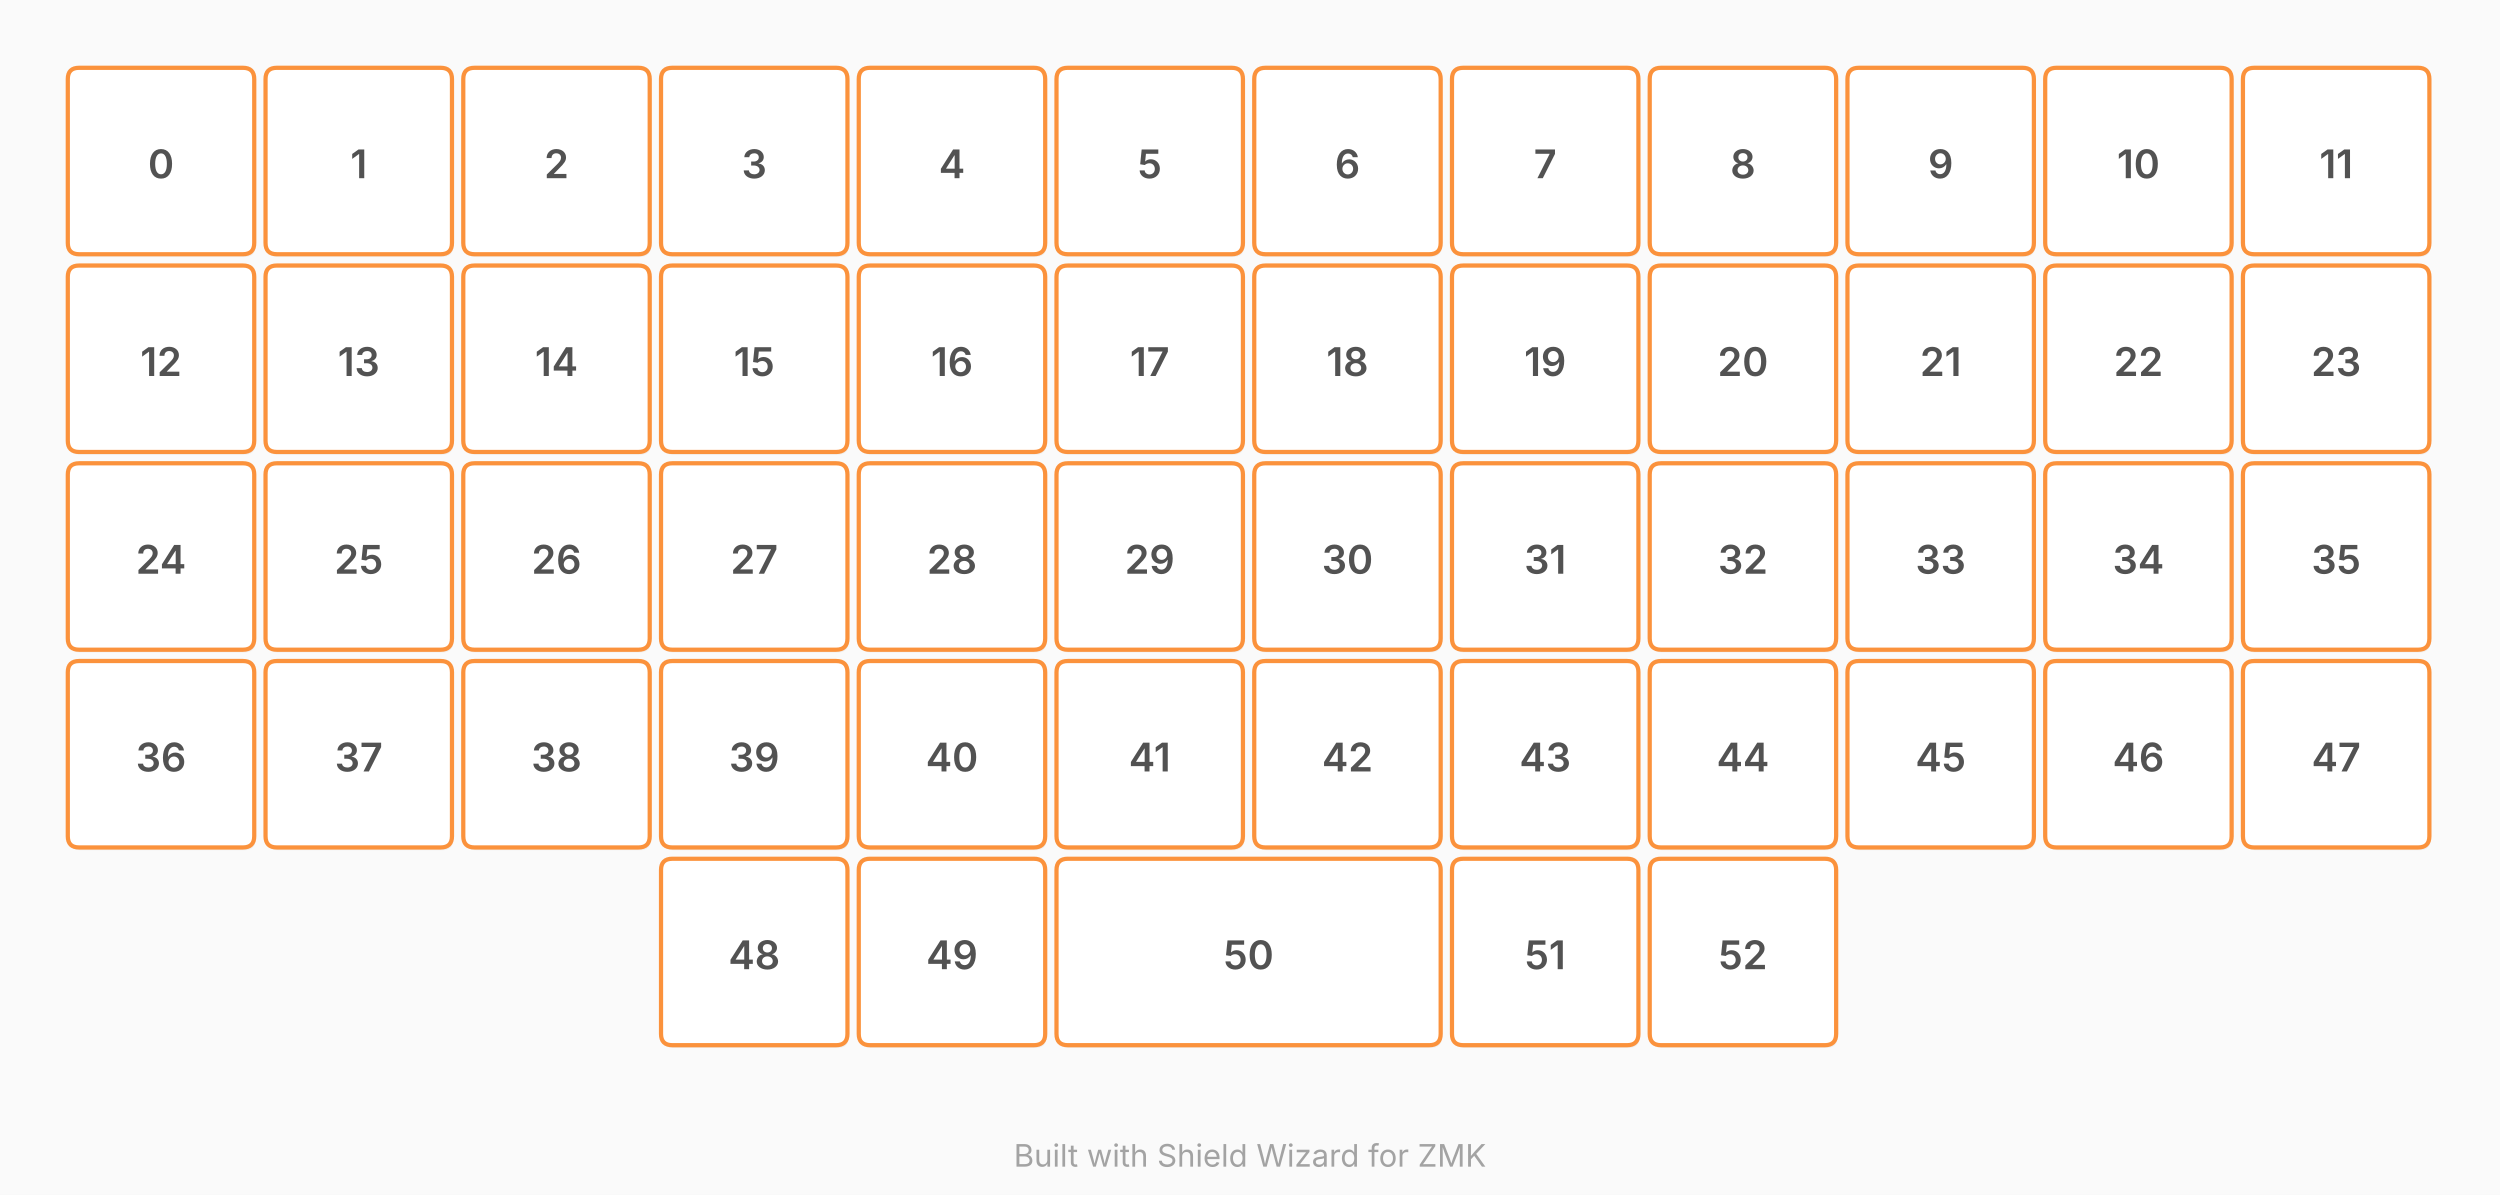
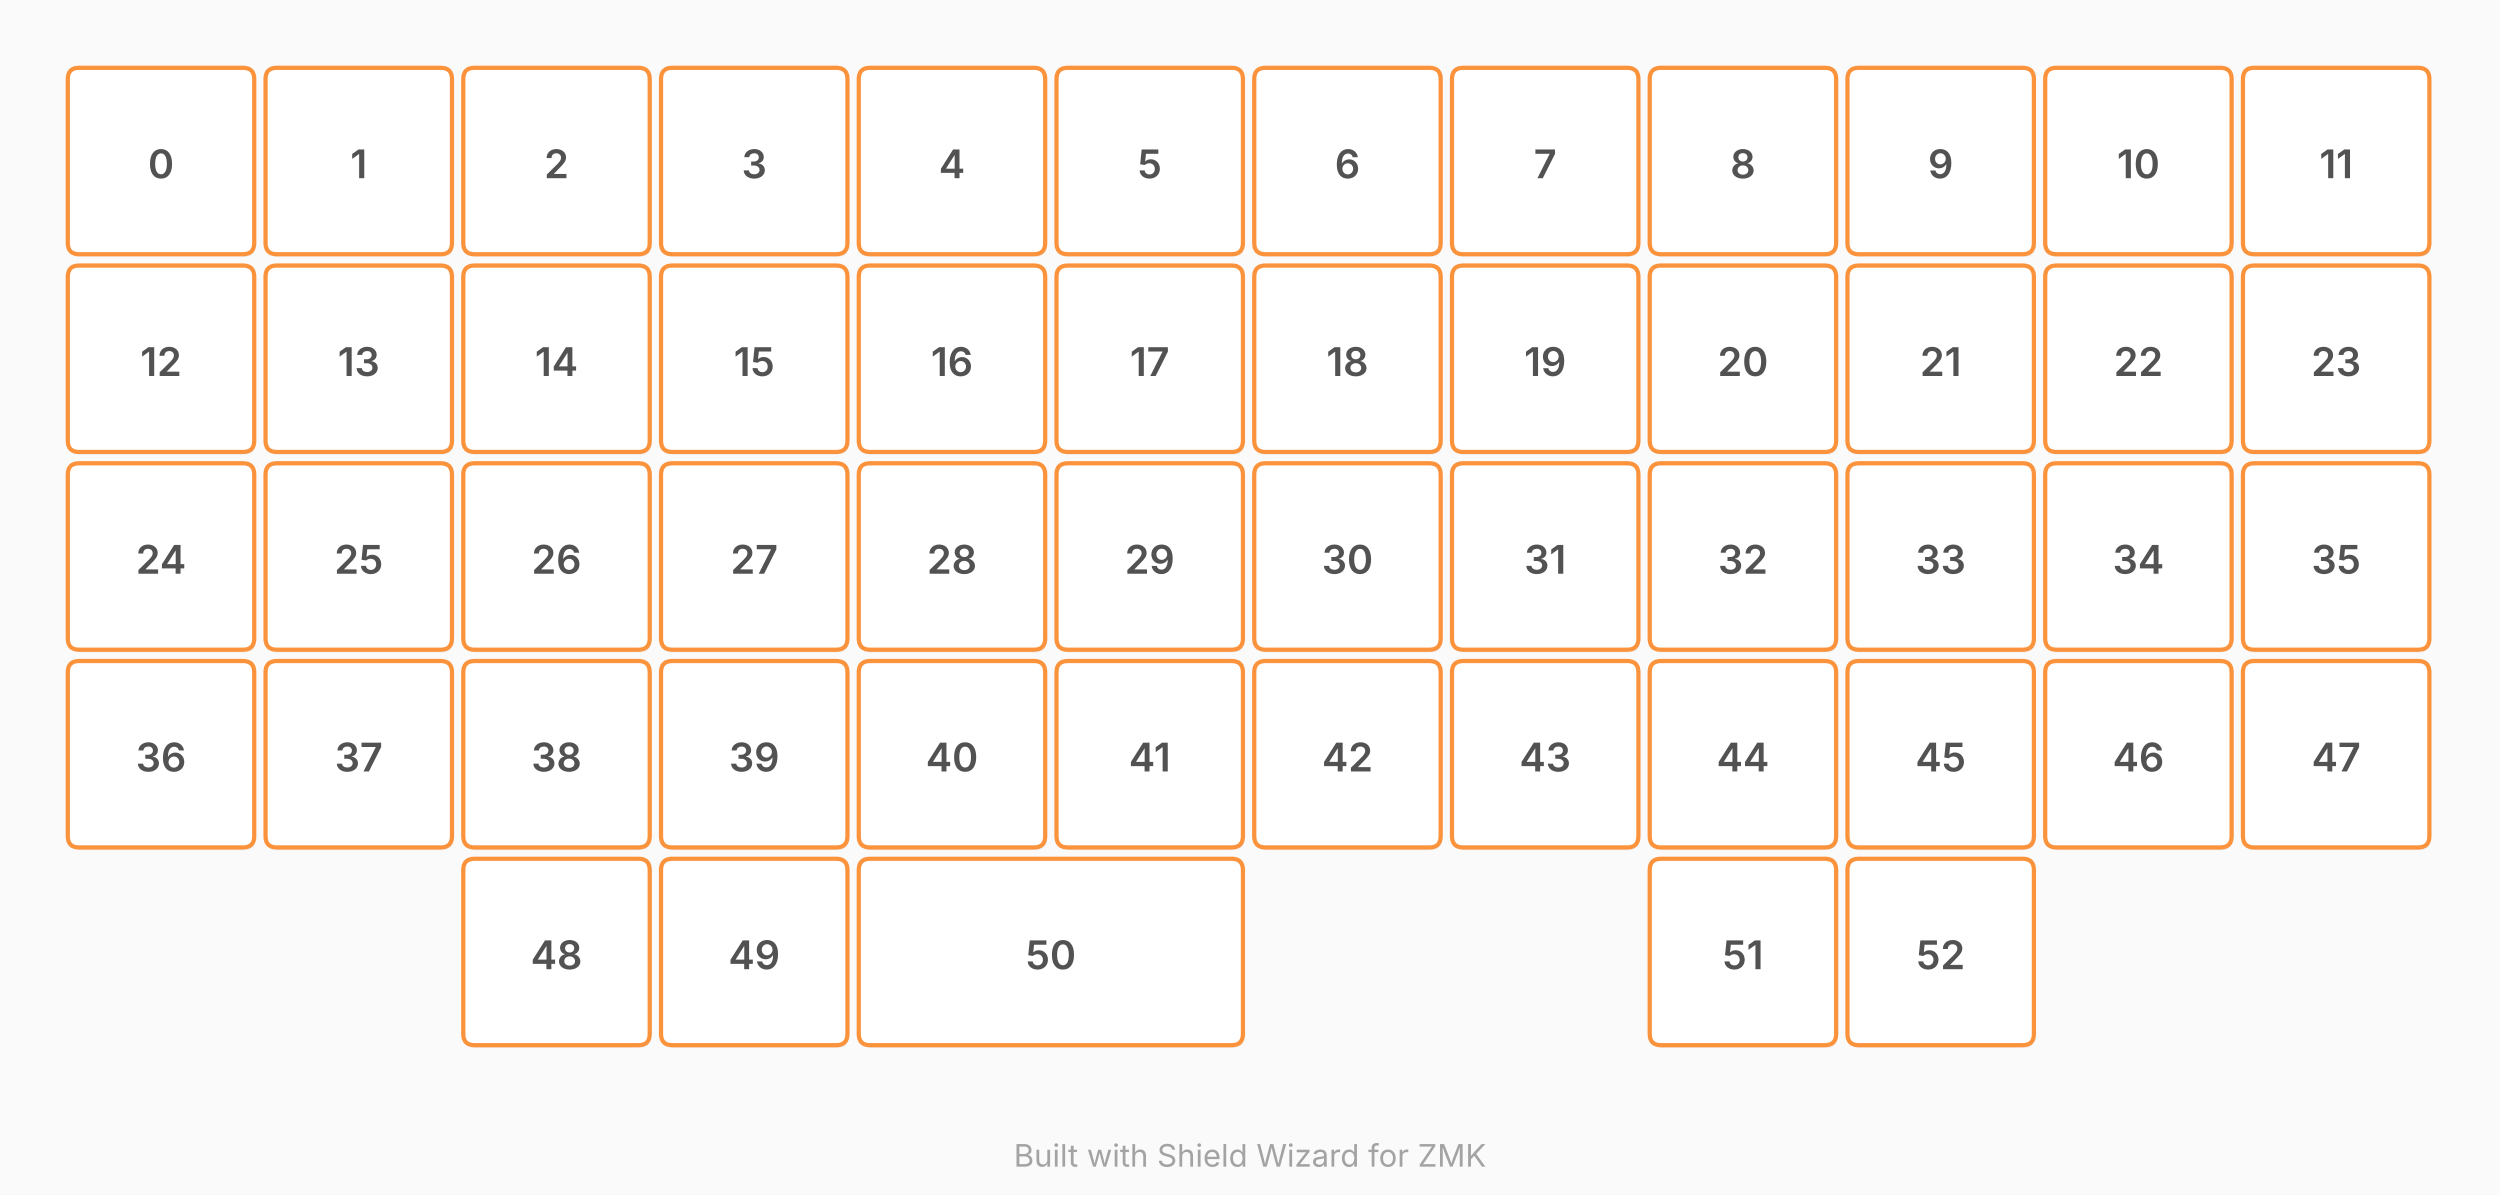
<svg xmlns="http://www.w3.org/2000/svg" viewBox="0 0 885 423">
  <style>
  .bg { fill: #fafafa; }
  .key-body { fill: #ffffff; }
  .key-shadow { fill: rgba(0,0,0,0.04); }
  .key-label { fill: #525252; font-weight: 600; }
  .footer { fill: #a3a3a3; }
  @media (prefers-color-scheme: dark) {
    .bg { fill: #171717; }
    .key-body { fill: #2a2a2a; }
    .key-shadow { fill: rgba(0,0,0,0.15); }
    .key-label { fill: #d4d4d4; }
    .footer { fill: #525252; }
  }
</style>
  <rect class="bg" width="885" height="423" />
  <g transform="translate(22,22)">
    <path class="key-shadow" d="M 6,2 L 64,2 Q 68,2 68,6 L 68,64 Q 68,68 64,68 L 6,68 Q 2,68 2,64 L 2,6 Q 2,2 6,2 Z" transform="translate(0.5,1)" />
    <path class="key-body" d="M 6,2 L 64,2 Q 68,2 68,6 L 68,64 Q 68,68 64,68 L 6,68 Q 2,68 2,64 L 2,6 Q 2,2 6,2 Z" stroke="#fb923c" stroke-width="1.5" />
    <text x="35" y="36" text-anchor="middle" dominant-baseline="central" font-family="system-ui, -apple-system, sans-serif" font-size="14" class="key-label">0</text>
  </g>
  <g transform="translate(92,22)">
    <path class="key-shadow" d="M 6,2 L 64,2 Q 68,2 68,6 L 68,64 Q 68,68 64,68 L 6,68 Q 2,68 2,64 L 2,6 Q 2,2 6,2 Z" transform="translate(0.5,1)" />
    <path class="key-body" d="M 6,2 L 64,2 Q 68,2 68,6 L 68,64 Q 68,68 64,68 L 6,68 Q 2,68 2,64 L 2,6 Q 2,2 6,2 Z" stroke="#fb923c" stroke-width="1.5" />
    <text x="35" y="36" text-anchor="middle" dominant-baseline="central" font-family="system-ui, -apple-system, sans-serif" font-size="14" class="key-label">1</text>
  </g>
  <g transform="translate(162,22)">
    <path class="key-shadow" d="M 6,2 L 64,2 Q 68,2 68,6 L 68,64 Q 68,68 64,68 L 6,68 Q 2,68 2,64 L 2,6 Q 2,2 6,2 Z" transform="translate(0.5,1)" />
    <path class="key-body" d="M 6,2 L 64,2 Q 68,2 68,6 L 68,64 Q 68,68 64,68 L 6,68 Q 2,68 2,64 L 2,6 Q 2,2 6,2 Z" stroke="#fb923c" stroke-width="1.5" />
    <text x="35" y="36" text-anchor="middle" dominant-baseline="central" font-family="system-ui, -apple-system, sans-serif" font-size="14" class="key-label">2</text>
  </g>
  <g transform="translate(232,22)">
    <path class="key-shadow" d="M 6,2 L 64,2 Q 68,2 68,6 L 68,64 Q 68,68 64,68 L 6,68 Q 2,68 2,64 L 2,6 Q 2,2 6,2 Z" transform="translate(0.5,1)" />
    <path class="key-body" d="M 6,2 L 64,2 Q 68,2 68,6 L 68,64 Q 68,68 64,68 L 6,68 Q 2,68 2,64 L 2,6 Q 2,2 6,2 Z" stroke="#fb923c" stroke-width="1.5" />
    <text x="35" y="36" text-anchor="middle" dominant-baseline="central" font-family="system-ui, -apple-system, sans-serif" font-size="14" class="key-label">3</text>
  </g>
  <g transform="translate(302,22)">
    <path class="key-shadow" d="M 6,2 L 64,2 Q 68,2 68,6 L 68,64 Q 68,68 64,68 L 6,68 Q 2,68 2,64 L 2,6 Q 2,2 6,2 Z" transform="translate(0.5,1)" />
    <path class="key-body" d="M 6,2 L 64,2 Q 68,2 68,6 L 68,64 Q 68,68 64,68 L 6,68 Q 2,68 2,64 L 2,6 Q 2,2 6,2 Z" stroke="#fb923c" stroke-width="1.5" />
    <text x="35" y="36" text-anchor="middle" dominant-baseline="central" font-family="system-ui, -apple-system, sans-serif" font-size="14" class="key-label">4</text>
  </g>
  <g transform="translate(372,22)">
    <path class="key-shadow" d="M 6,2 L 64,2 Q 68,2 68,6 L 68,64 Q 68,68 64,68 L 6,68 Q 2,68 2,64 L 2,6 Q 2,2 6,2 Z" transform="translate(0.5,1)" />
    <path class="key-body" d="M 6,2 L 64,2 Q 68,2 68,6 L 68,64 Q 68,68 64,68 L 6,68 Q 2,68 2,64 L 2,6 Q 2,2 6,2 Z" stroke="#fb923c" stroke-width="1.5" />
    <text x="35" y="36" text-anchor="middle" dominant-baseline="central" font-family="system-ui, -apple-system, sans-serif" font-size="14" class="key-label">5</text>
  </g>
  <g transform="translate(442,22)">
    <path class="key-shadow" d="M 6,2 L 64,2 Q 68,2 68,6 L 68,64 Q 68,68 64,68 L 6,68 Q 2,68 2,64 L 2,6 Q 2,2 6,2 Z" transform="translate(0.5,1)" />
    <path class="key-body" d="M 6,2 L 64,2 Q 68,2 68,6 L 68,64 Q 68,68 64,68 L 6,68 Q 2,68 2,64 L 2,6 Q 2,2 6,2 Z" stroke="#fb923c" stroke-width="1.5" />
    <text x="35" y="36" text-anchor="middle" dominant-baseline="central" font-family="system-ui, -apple-system, sans-serif" font-size="14" class="key-label">6</text>
  </g>
  <g transform="translate(512,22)">
    <path class="key-shadow" d="M 6,2 L 64,2 Q 68,2 68,6 L 68,64 Q 68,68 64,68 L 6,68 Q 2,68 2,64 L 2,6 Q 2,2 6,2 Z" transform="translate(0.5,1)" />
    <path class="key-body" d="M 6,2 L 64,2 Q 68,2 68,6 L 68,64 Q 68,68 64,68 L 6,68 Q 2,68 2,64 L 2,6 Q 2,2 6,2 Z" stroke="#fb923c" stroke-width="1.5" />
    <text x="35" y="36" text-anchor="middle" dominant-baseline="central" font-family="system-ui, -apple-system, sans-serif" font-size="14" class="key-label">7</text>
  </g>
  <g transform="translate(582,22)">
    <path class="key-shadow" d="M 6,2 L 64,2 Q 68,2 68,6 L 68,64 Q 68,68 64,68 L 6,68 Q 2,68 2,64 L 2,6 Q 2,2 6,2 Z" transform="translate(0.5,1)" />
    <path class="key-body" d="M 6,2 L 64,2 Q 68,2 68,6 L 68,64 Q 68,68 64,68 L 6,68 Q 2,68 2,64 L 2,6 Q 2,2 6,2 Z" stroke="#fb923c" stroke-width="1.5" />
    <text x="35" y="36" text-anchor="middle" dominant-baseline="central" font-family="system-ui, -apple-system, sans-serif" font-size="14" class="key-label">8</text>
  </g>
  <g transform="translate(652,22)">
    <path class="key-shadow" d="M 6,2 L 64,2 Q 68,2 68,6 L 68,64 Q 68,68 64,68 L 6,68 Q 2,68 2,64 L 2,6 Q 2,2 6,2 Z" transform="translate(0.5,1)" />
    <path class="key-body" d="M 6,2 L 64,2 Q 68,2 68,6 L 68,64 Q 68,68 64,68 L 6,68 Q 2,68 2,64 L 2,6 Q 2,2 6,2 Z" stroke="#fb923c" stroke-width="1.5" />
    <text x="35" y="36" text-anchor="middle" dominant-baseline="central" font-family="system-ui, -apple-system, sans-serif" font-size="14" class="key-label">9</text>
  </g>
  <g transform="translate(722,22)">
    <path class="key-shadow" d="M 6,2 L 64,2 Q 68,2 68,6 L 68,64 Q 68,68 64,68 L 6,68 Q 2,68 2,64 L 2,6 Q 2,2 6,2 Z" transform="translate(0.5,1)" />
    <path class="key-body" d="M 6,2 L 64,2 Q 68,2 68,6 L 68,64 Q 68,68 64,68 L 6,68 Q 2,68 2,64 L 2,6 Q 2,2 6,2 Z" stroke="#fb923c" stroke-width="1.5" />
    <text x="35" y="36" text-anchor="middle" dominant-baseline="central" font-family="system-ui, -apple-system, sans-serif" font-size="14" class="key-label">10</text>
  </g>
  <g transform="translate(792,22)">
    <path class="key-shadow" d="M 6,2 L 64,2 Q 68,2 68,6 L 68,64 Q 68,68 64,68 L 6,68 Q 2,68 2,64 L 2,6 Q 2,2 6,2 Z" transform="translate(0.5,1)" />
    <path class="key-body" d="M 6,2 L 64,2 Q 68,2 68,6 L 68,64 Q 68,68 64,68 L 6,68 Q 2,68 2,64 L 2,6 Q 2,2 6,2 Z" stroke="#fb923c" stroke-width="1.5" />
    <text x="35" y="36" text-anchor="middle" dominant-baseline="central" font-family="system-ui, -apple-system, sans-serif" font-size="14" class="key-label">11</text>
  </g>
  <g transform="translate(22,92)">
    <path class="key-shadow" d="M 6,2 L 64,2 Q 68,2 68,6 L 68,64 Q 68,68 64,68 L 6,68 Q 2,68 2,64 L 2,6 Q 2,2 6,2 Z" transform="translate(0.5,1)" />
    <path class="key-body" d="M 6,2 L 64,2 Q 68,2 68,6 L 68,64 Q 68,68 64,68 L 6,68 Q 2,68 2,64 L 2,6 Q 2,2 6,2 Z" stroke="#fb923c" stroke-width="1.5" />
    <text x="35" y="36" text-anchor="middle" dominant-baseline="central" font-family="system-ui, -apple-system, sans-serif" font-size="14" class="key-label">12</text>
  </g>
  <g transform="translate(92,92)">
    <path class="key-shadow" d="M 6,2 L 64,2 Q 68,2 68,6 L 68,64 Q 68,68 64,68 L 6,68 Q 2,68 2,64 L 2,6 Q 2,2 6,2 Z" transform="translate(0.5,1)" />
    <path class="key-body" d="M 6,2 L 64,2 Q 68,2 68,6 L 68,64 Q 68,68 64,68 L 6,68 Q 2,68 2,64 L 2,6 Q 2,2 6,2 Z" stroke="#fb923c" stroke-width="1.5" />
    <text x="35" y="36" text-anchor="middle" dominant-baseline="central" font-family="system-ui, -apple-system, sans-serif" font-size="14" class="key-label">13</text>
  </g>
  <g transform="translate(162,92)">
    <path class="key-shadow" d="M 6,2 L 64,2 Q 68,2 68,6 L 68,64 Q 68,68 64,68 L 6,68 Q 2,68 2,64 L 2,6 Q 2,2 6,2 Z" transform="translate(0.5,1)" />
    <path class="key-body" d="M 6,2 L 64,2 Q 68,2 68,6 L 68,64 Q 68,68 64,68 L 6,68 Q 2,68 2,64 L 2,6 Q 2,2 6,2 Z" stroke="#fb923c" stroke-width="1.5" />
    <text x="35" y="36" text-anchor="middle" dominant-baseline="central" font-family="system-ui, -apple-system, sans-serif" font-size="14" class="key-label">14</text>
  </g>
  <g transform="translate(232,92)">
    <path class="key-shadow" d="M 6,2 L 64,2 Q 68,2 68,6 L 68,64 Q 68,68 64,68 L 6,68 Q 2,68 2,64 L 2,6 Q 2,2 6,2 Z" transform="translate(0.5,1)" />
    <path class="key-body" d="M 6,2 L 64,2 Q 68,2 68,6 L 68,64 Q 68,68 64,68 L 6,68 Q 2,68 2,64 L 2,6 Q 2,2 6,2 Z" stroke="#fb923c" stroke-width="1.5" />
    <text x="35" y="36" text-anchor="middle" dominant-baseline="central" font-family="system-ui, -apple-system, sans-serif" font-size="14" class="key-label">15</text>
  </g>
  <g transform="translate(302,92)">
    <path class="key-shadow" d="M 6,2 L 64,2 Q 68,2 68,6 L 68,64 Q 68,68 64,68 L 6,68 Q 2,68 2,64 L 2,6 Q 2,2 6,2 Z" transform="translate(0.5,1)" />
    <path class="key-body" d="M 6,2 L 64,2 Q 68,2 68,6 L 68,64 Q 68,68 64,68 L 6,68 Q 2,68 2,64 L 2,6 Q 2,2 6,2 Z" stroke="#fb923c" stroke-width="1.5" />
    <text x="35" y="36" text-anchor="middle" dominant-baseline="central" font-family="system-ui, -apple-system, sans-serif" font-size="14" class="key-label">16</text>
  </g>
  <g transform="translate(372,92)">
    <path class="key-shadow" d="M 6,2 L 64,2 Q 68,2 68,6 L 68,64 Q 68,68 64,68 L 6,68 Q 2,68 2,64 L 2,6 Q 2,2 6,2 Z" transform="translate(0.5,1)" />
    <path class="key-body" d="M 6,2 L 64,2 Q 68,2 68,6 L 68,64 Q 68,68 64,68 L 6,68 Q 2,68 2,64 L 2,6 Q 2,2 6,2 Z" stroke="#fb923c" stroke-width="1.5" />
    <text x="35" y="36" text-anchor="middle" dominant-baseline="central" font-family="system-ui, -apple-system, sans-serif" font-size="14" class="key-label">17</text>
  </g>
  <g transform="translate(442,92)">
    <path class="key-shadow" d="M 6,2 L 64,2 Q 68,2 68,6 L 68,64 Q 68,68 64,68 L 6,68 Q 2,68 2,64 L 2,6 Q 2,2 6,2 Z" transform="translate(0.5,1)" />
    <path class="key-body" d="M 6,2 L 64,2 Q 68,2 68,6 L 68,64 Q 68,68 64,68 L 6,68 Q 2,68 2,64 L 2,6 Q 2,2 6,2 Z" stroke="#fb923c" stroke-width="1.5" />
    <text x="35" y="36" text-anchor="middle" dominant-baseline="central" font-family="system-ui, -apple-system, sans-serif" font-size="14" class="key-label">18</text>
  </g>
  <g transform="translate(512,92)">
    <path class="key-shadow" d="M 6,2 L 64,2 Q 68,2 68,6 L 68,64 Q 68,68 64,68 L 6,68 Q 2,68 2,64 L 2,6 Q 2,2 6,2 Z" transform="translate(0.5,1)" />
    <path class="key-body" d="M 6,2 L 64,2 Q 68,2 68,6 L 68,64 Q 68,68 64,68 L 6,68 Q 2,68 2,64 L 2,6 Q 2,2 6,2 Z" stroke="#fb923c" stroke-width="1.5" />
    <text x="35" y="36" text-anchor="middle" dominant-baseline="central" font-family="system-ui, -apple-system, sans-serif" font-size="14" class="key-label">19</text>
  </g>
  <g transform="translate(582,92)">
    <path class="key-shadow" d="M 6,2 L 64,2 Q 68,2 68,6 L 68,64 Q 68,68 64,68 L 6,68 Q 2,68 2,64 L 2,6 Q 2,2 6,2 Z" transform="translate(0.5,1)" />
    <path class="key-body" d="M 6,2 L 64,2 Q 68,2 68,6 L 68,64 Q 68,68 64,68 L 6,68 Q 2,68 2,64 L 2,6 Q 2,2 6,2 Z" stroke="#fb923c" stroke-width="1.5" />
    <text x="35" y="36" text-anchor="middle" dominant-baseline="central" font-family="system-ui, -apple-system, sans-serif" font-size="14" class="key-label">20</text>
  </g>
  <g transform="translate(652,92)">
    <path class="key-shadow" d="M 6,2 L 64,2 Q 68,2 68,6 L 68,64 Q 68,68 64,68 L 6,68 Q 2,68 2,64 L 2,6 Q 2,2 6,2 Z" transform="translate(0.5,1)" />
    <path class="key-body" d="M 6,2 L 64,2 Q 68,2 68,6 L 68,64 Q 68,68 64,68 L 6,68 Q 2,68 2,64 L 2,6 Q 2,2 6,2 Z" stroke="#fb923c" stroke-width="1.5" />
    <text x="35" y="36" text-anchor="middle" dominant-baseline="central" font-family="system-ui, -apple-system, sans-serif" font-size="14" class="key-label">21</text>
  </g>
  <g transform="translate(722,92)">
    <path class="key-shadow" d="M 6,2 L 64,2 Q 68,2 68,6 L 68,64 Q 68,68 64,68 L 6,68 Q 2,68 2,64 L 2,6 Q 2,2 6,2 Z" transform="translate(0.5,1)" />
    <path class="key-body" d="M 6,2 L 64,2 Q 68,2 68,6 L 68,64 Q 68,68 64,68 L 6,68 Q 2,68 2,64 L 2,6 Q 2,2 6,2 Z" stroke="#fb923c" stroke-width="1.5" />
    <text x="35" y="36" text-anchor="middle" dominant-baseline="central" font-family="system-ui, -apple-system, sans-serif" font-size="14" class="key-label">22</text>
  </g>
  <g transform="translate(792,92)">
    <path class="key-shadow" d="M 6,2 L 64,2 Q 68,2 68,6 L 68,64 Q 68,68 64,68 L 6,68 Q 2,68 2,64 L 2,6 Q 2,2 6,2 Z" transform="translate(0.5,1)" />
    <path class="key-body" d="M 6,2 L 64,2 Q 68,2 68,6 L 68,64 Q 68,68 64,68 L 6,68 Q 2,68 2,64 L 2,6 Q 2,2 6,2 Z" stroke="#fb923c" stroke-width="1.5" />
    <text x="35" y="36" text-anchor="middle" dominant-baseline="central" font-family="system-ui, -apple-system, sans-serif" font-size="14" class="key-label">23</text>
  </g>
  <g transform="translate(22,162)">
    <path class="key-shadow" d="M 6,2 L 64,2 Q 68,2 68,6 L 68,64 Q 68,68 64,68 L 6,68 Q 2,68 2,64 L 2,6 Q 2,2 6,2 Z" transform="translate(0.5,1)" />
    <path class="key-body" d="M 6,2 L 64,2 Q 68,2 68,6 L 68,64 Q 68,68 64,68 L 6,68 Q 2,68 2,64 L 2,6 Q 2,2 6,2 Z" stroke="#fb923c" stroke-width="1.5" />
    <text x="35" y="36" text-anchor="middle" dominant-baseline="central" font-family="system-ui, -apple-system, sans-serif" font-size="14" class="key-label">24</text>
  </g>
  <g transform="translate(92,162)">
    <path class="key-shadow" d="M 6,2 L 64,2 Q 68,2 68,6 L 68,64 Q 68,68 64,68 L 6,68 Q 2,68 2,64 L 2,6 Q 2,2 6,2 Z" transform="translate(0.5,1)" />
    <path class="key-body" d="M 6,2 L 64,2 Q 68,2 68,6 L 68,64 Q 68,68 64,68 L 6,68 Q 2,68 2,64 L 2,6 Q 2,2 6,2 Z" stroke="#fb923c" stroke-width="1.5" />
    <text x="35" y="36" text-anchor="middle" dominant-baseline="central" font-family="system-ui, -apple-system, sans-serif" font-size="14" class="key-label">25</text>
  </g>
  <g transform="translate(162,162)">
    <path class="key-shadow" d="M 6,2 L 64,2 Q 68,2 68,6 L 68,64 Q 68,68 64,68 L 6,68 Q 2,68 2,64 L 2,6 Q 2,2 6,2 Z" transform="translate(0.5,1)" />
    <path class="key-body" d="M 6,2 L 64,2 Q 68,2 68,6 L 68,64 Q 68,68 64,68 L 6,68 Q 2,68 2,64 L 2,6 Q 2,2 6,2 Z" stroke="#fb923c" stroke-width="1.5" />
    <text x="35" y="36" text-anchor="middle" dominant-baseline="central" font-family="system-ui, -apple-system, sans-serif" font-size="14" class="key-label">26</text>
  </g>
  <g transform="translate(232,162)">
    <path class="key-shadow" d="M 6,2 L 64,2 Q 68,2 68,6 L 68,64 Q 68,68 64,68 L 6,68 Q 2,68 2,64 L 2,6 Q 2,2 6,2 Z" transform="translate(0.5,1)" />
    <path class="key-body" d="M 6,2 L 64,2 Q 68,2 68,6 L 68,64 Q 68,68 64,68 L 6,68 Q 2,68 2,64 L 2,6 Q 2,2 6,2 Z" stroke="#fb923c" stroke-width="1.5" />
    <text x="35" y="36" text-anchor="middle" dominant-baseline="central" font-family="system-ui, -apple-system, sans-serif" font-size="14" class="key-label">27</text>
  </g>
  <g transform="translate(302,162)">
    <path class="key-shadow" d="M 6,2 L 64,2 Q 68,2 68,6 L 68,64 Q 68,68 64,68 L 6,68 Q 2,68 2,64 L 2,6 Q 2,2 6,2 Z" transform="translate(0.5,1)" />
    <path class="key-body" d="M 6,2 L 64,2 Q 68,2 68,6 L 68,64 Q 68,68 64,68 L 6,68 Q 2,68 2,64 L 2,6 Q 2,2 6,2 Z" stroke="#fb923c" stroke-width="1.5" />
    <text x="35" y="36" text-anchor="middle" dominant-baseline="central" font-family="system-ui, -apple-system, sans-serif" font-size="14" class="key-label">28</text>
  </g>
  <g transform="translate(372,162)">
    <path class="key-shadow" d="M 6,2 L 64,2 Q 68,2 68,6 L 68,64 Q 68,68 64,68 L 6,68 Q 2,68 2,64 L 2,6 Q 2,2 6,2 Z" transform="translate(0.5,1)" />
    <path class="key-body" d="M 6,2 L 64,2 Q 68,2 68,6 L 68,64 Q 68,68 64,68 L 6,68 Q 2,68 2,64 L 2,6 Q 2,2 6,2 Z" stroke="#fb923c" stroke-width="1.5" />
    <text x="35" y="36" text-anchor="middle" dominant-baseline="central" font-family="system-ui, -apple-system, sans-serif" font-size="14" class="key-label">29</text>
  </g>
  <g transform="translate(442,162)">
    <path class="key-shadow" d="M 6,2 L 64,2 Q 68,2 68,6 L 68,64 Q 68,68 64,68 L 6,68 Q 2,68 2,64 L 2,6 Q 2,2 6,2 Z" transform="translate(0.5,1)" />
    <path class="key-body" d="M 6,2 L 64,2 Q 68,2 68,6 L 68,64 Q 68,68 64,68 L 6,68 Q 2,68 2,64 L 2,6 Q 2,2 6,2 Z" stroke="#fb923c" stroke-width="1.5" />
    <text x="35" y="36" text-anchor="middle" dominant-baseline="central" font-family="system-ui, -apple-system, sans-serif" font-size="14" class="key-label">30</text>
  </g>
  <g transform="translate(512,162)">
    <path class="key-shadow" d="M 6,2 L 64,2 Q 68,2 68,6 L 68,64 Q 68,68 64,68 L 6,68 Q 2,68 2,64 L 2,6 Q 2,2 6,2 Z" transform="translate(0.5,1)" />
    <path class="key-body" d="M 6,2 L 64,2 Q 68,2 68,6 L 68,64 Q 68,68 64,68 L 6,68 Q 2,68 2,64 L 2,6 Q 2,2 6,2 Z" stroke="#fb923c" stroke-width="1.5" />
    <text x="35" y="36" text-anchor="middle" dominant-baseline="central" font-family="system-ui, -apple-system, sans-serif" font-size="14" class="key-label">31</text>
  </g>
  <g transform="translate(582,162)">
    <path class="key-shadow" d="M 6,2 L 64,2 Q 68,2 68,6 L 68,64 Q 68,68 64,68 L 6,68 Q 2,68 2,64 L 2,6 Q 2,2 6,2 Z" transform="translate(0.5,1)" />
    <path class="key-body" d="M 6,2 L 64,2 Q 68,2 68,6 L 68,64 Q 68,68 64,68 L 6,68 Q 2,68 2,64 L 2,6 Q 2,2 6,2 Z" stroke="#fb923c" stroke-width="1.5" />
    <text x="35" y="36" text-anchor="middle" dominant-baseline="central" font-family="system-ui, -apple-system, sans-serif" font-size="14" class="key-label">32</text>
  </g>
  <g transform="translate(652,162)">
    <path class="key-shadow" d="M 6,2 L 64,2 Q 68,2 68,6 L 68,64 Q 68,68 64,68 L 6,68 Q 2,68 2,64 L 2,6 Q 2,2 6,2 Z" transform="translate(0.5,1)" />
    <path class="key-body" d="M 6,2 L 64,2 Q 68,2 68,6 L 68,64 Q 68,68 64,68 L 6,68 Q 2,68 2,64 L 2,6 Q 2,2 6,2 Z" stroke="#fb923c" stroke-width="1.5" />
    <text x="35" y="36" text-anchor="middle" dominant-baseline="central" font-family="system-ui, -apple-system, sans-serif" font-size="14" class="key-label">33</text>
  </g>
  <g transform="translate(722,162)">
    <path class="key-shadow" d="M 6,2 L 64,2 Q 68,2 68,6 L 68,64 Q 68,68 64,68 L 6,68 Q 2,68 2,64 L 2,6 Q 2,2 6,2 Z" transform="translate(0.5,1)" />
    <path class="key-body" d="M 6,2 L 64,2 Q 68,2 68,6 L 68,64 Q 68,68 64,68 L 6,68 Q 2,68 2,64 L 2,6 Q 2,2 6,2 Z" stroke="#fb923c" stroke-width="1.5" />
    <text x="35" y="36" text-anchor="middle" dominant-baseline="central" font-family="system-ui, -apple-system, sans-serif" font-size="14" class="key-label">34</text>
  </g>
  <g transform="translate(792,162)">
    <path class="key-shadow" d="M 6,2 L 64,2 Q 68,2 68,6 L 68,64 Q 68,68 64,68 L 6,68 Q 2,68 2,64 L 2,6 Q 2,2 6,2 Z" transform="translate(0.5,1)" />
    <path class="key-body" d="M 6,2 L 64,2 Q 68,2 68,6 L 68,64 Q 68,68 64,68 L 6,68 Q 2,68 2,64 L 2,6 Q 2,2 6,2 Z" stroke="#fb923c" stroke-width="1.5" />
    <text x="35" y="36" text-anchor="middle" dominant-baseline="central" font-family="system-ui, -apple-system, sans-serif" font-size="14" class="key-label">35</text>
  </g>
  <g transform="translate(22,232)">
    <path class="key-shadow" d="M 6,2 L 64,2 Q 68,2 68,6 L 68,64 Q 68,68 64,68 L 6,68 Q 2,68 2,64 L 2,6 Q 2,2 6,2 Z" transform="translate(0.5,1)" />
    <path class="key-body" d="M 6,2 L 64,2 Q 68,2 68,6 L 68,64 Q 68,68 64,68 L 6,68 Q 2,68 2,64 L 2,6 Q 2,2 6,2 Z" stroke="#fb923c" stroke-width="1.5" />
    <text x="35" y="36" text-anchor="middle" dominant-baseline="central" font-family="system-ui, -apple-system, sans-serif" font-size="14" class="key-label">36</text>
  </g>
  <g transform="translate(92,232)">
    <path class="key-shadow" d="M 6,2 L 64,2 Q 68,2 68,6 L 68,64 Q 68,68 64,68 L 6,68 Q 2,68 2,64 L 2,6 Q 2,2 6,2 Z" transform="translate(0.5,1)" />
    <path class="key-body" d="M 6,2 L 64,2 Q 68,2 68,6 L 68,64 Q 68,68 64,68 L 6,68 Q 2,68 2,64 L 2,6 Q 2,2 6,2 Z" stroke="#fb923c" stroke-width="1.5" />
    <text x="35" y="36" text-anchor="middle" dominant-baseline="central" font-family="system-ui, -apple-system, sans-serif" font-size="14" class="key-label">37</text>
  </g>
  <g transform="translate(162,232)">
    <path class="key-shadow" d="M 6,2 L 64,2 Q 68,2 68,6 L 68,64 Q 68,68 64,68 L 6,68 Q 2,68 2,64 L 2,6 Q 2,2 6,2 Z" transform="translate(0.5,1)" />
    <path class="key-body" d="M 6,2 L 64,2 Q 68,2 68,6 L 68,64 Q 68,68 64,68 L 6,68 Q 2,68 2,64 L 2,6 Q 2,2 6,2 Z" stroke="#fb923c" stroke-width="1.5" />
    <text x="35" y="36" text-anchor="middle" dominant-baseline="central" font-family="system-ui, -apple-system, sans-serif" font-size="14" class="key-label">38</text>
  </g>
  <g transform="translate(232,232)">
    <path class="key-shadow" d="M 6,2 L 64,2 Q 68,2 68,6 L 68,64 Q 68,68 64,68 L 6,68 Q 2,68 2,64 L 2,6 Q 2,2 6,2 Z" transform="translate(0.5,1)" />
    <path class="key-body" d="M 6,2 L 64,2 Q 68,2 68,6 L 68,64 Q 68,68 64,68 L 6,68 Q 2,68 2,64 L 2,6 Q 2,2 6,2 Z" stroke="#fb923c" stroke-width="1.5" />
    <text x="35" y="36" text-anchor="middle" dominant-baseline="central" font-family="system-ui, -apple-system, sans-serif" font-size="14" class="key-label">39</text>
  </g>
  <g transform="translate(302,232)">
    <path class="key-shadow" d="M 6,2 L 64,2 Q 68,2 68,6 L 68,64 Q 68,68 64,68 L 6,68 Q 2,68 2,64 L 2,6 Q 2,2 6,2 Z" transform="translate(0.5,1)" />
    <path class="key-body" d="M 6,2 L 64,2 Q 68,2 68,6 L 68,64 Q 68,68 64,68 L 6,68 Q 2,68 2,64 L 2,6 Q 2,2 6,2 Z" stroke="#fb923c" stroke-width="1.5" />
    <text x="35" y="36" text-anchor="middle" dominant-baseline="central" font-family="system-ui, -apple-system, sans-serif" font-size="14" class="key-label">40</text>
  </g>
  <g transform="translate(372,232)">
    <path class="key-shadow" d="M 6,2 L 64,2 Q 68,2 68,6 L 68,64 Q 68,68 64,68 L 6,68 Q 2,68 2,64 L 2,6 Q 2,2 6,2 Z" transform="translate(0.5,1)" />
    <path class="key-body" d="M 6,2 L 64,2 Q 68,2 68,6 L 68,64 Q 68,68 64,68 L 6,68 Q 2,68 2,64 L 2,6 Q 2,2 6,2 Z" stroke="#fb923c" stroke-width="1.5" />
    <text x="35" y="36" text-anchor="middle" dominant-baseline="central" font-family="system-ui, -apple-system, sans-serif" font-size="14" class="key-label">41</text>
  </g>
  <g transform="translate(442,232)">
    <path class="key-shadow" d="M 6,2 L 64,2 Q 68,2 68,6 L 68,64 Q 68,68 64,68 L 6,68 Q 2,68 2,64 L 2,6 Q 2,2 6,2 Z" transform="translate(0.5,1)" />
    <path class="key-body" d="M 6,2 L 64,2 Q 68,2 68,6 L 68,64 Q 68,68 64,68 L 6,68 Q 2,68 2,64 L 2,6 Q 2,2 6,2 Z" stroke="#fb923c" stroke-width="1.5" />
    <text x="35" y="36" text-anchor="middle" dominant-baseline="central" font-family="system-ui, -apple-system, sans-serif" font-size="14" class="key-label">42</text>
  </g>
  <g transform="translate(512,232)">
    <path class="key-shadow" d="M 6,2 L 64,2 Q 68,2 68,6 L 68,64 Q 68,68 64,68 L 6,68 Q 2,68 2,64 L 2,6 Q 2,2 6,2 Z" transform="translate(0.5,1)" />
    <path class="key-body" d="M 6,2 L 64,2 Q 68,2 68,6 L 68,64 Q 68,68 64,68 L 6,68 Q 2,68 2,64 L 2,6 Q 2,2 6,2 Z" stroke="#fb923c" stroke-width="1.5" />
    <text x="35" y="36" text-anchor="middle" dominant-baseline="central" font-family="system-ui, -apple-system, sans-serif" font-size="14" class="key-label">43</text>
  </g>
  <g transform="translate(582,232)">
    <path class="key-shadow" d="M 6,2 L 64,2 Q 68,2 68,6 L 68,64 Q 68,68 64,68 L 6,68 Q 2,68 2,64 L 2,6 Q 2,2 6,2 Z" transform="translate(0.5,1)" />
    <path class="key-body" d="M 6,2 L 64,2 Q 68,2 68,6 L 68,64 Q 68,68 64,68 L 6,68 Q 2,68 2,64 L 2,6 Q 2,2 6,2 Z" stroke="#fb923c" stroke-width="1.5" />
    <text x="35" y="36" text-anchor="middle" dominant-baseline="central" font-family="system-ui, -apple-system, sans-serif" font-size="14" class="key-label">44</text>
  </g>
  <g transform="translate(652,232)">
    <path class="key-shadow" d="M 6,2 L 64,2 Q 68,2 68,6 L 68,64 Q 68,68 64,68 L 6,68 Q 2,68 2,64 L 2,6 Q 2,2 6,2 Z" transform="translate(0.5,1)" />
    <path class="key-body" d="M 6,2 L 64,2 Q 68,2 68,6 L 68,64 Q 68,68 64,68 L 6,68 Q 2,68 2,64 L 2,6 Q 2,2 6,2 Z" stroke="#fb923c" stroke-width="1.5" />
    <text x="35" y="36" text-anchor="middle" dominant-baseline="central" font-family="system-ui, -apple-system, sans-serif" font-size="14" class="key-label">45</text>
  </g>
  <g transform="translate(722,232)">
    <path class="key-shadow" d="M 6,2 L 64,2 Q 68,2 68,6 L 68,64 Q 68,68 64,68 L 6,68 Q 2,68 2,64 L 2,6 Q 2,2 6,2 Z" transform="translate(0.5,1)" />
    <path class="key-body" d="M 6,2 L 64,2 Q 68,2 68,6 L 68,64 Q 68,68 64,68 L 6,68 Q 2,68 2,64 L 2,6 Q 2,2 6,2 Z" stroke="#fb923c" stroke-width="1.5" />
    <text x="35" y="36" text-anchor="middle" dominant-baseline="central" font-family="system-ui, -apple-system, sans-serif" font-size="14" class="key-label">46</text>
  </g>
  <g transform="translate(792,232)">
    <path class="key-shadow" d="M 6,2 L 64,2 Q 68,2 68,6 L 68,64 Q 68,68 64,68 L 6,68 Q 2,68 2,64 L 2,6 Q 2,2 6,2 Z" transform="translate(0.5,1)" />
    <path class="key-body" d="M 6,2 L 64,2 Q 68,2 68,6 L 68,64 Q 68,68 64,68 L 6,68 Q 2,68 2,64 L 2,6 Q 2,2 6,2 Z" stroke="#fb923c" stroke-width="1.5" />
    <text x="35" y="36" text-anchor="middle" dominant-baseline="central" font-family="system-ui, -apple-system, sans-serif" font-size="14" class="key-label">47</text>
  </g>
+   <g transform="translate(162,302)">
+     <path class="key-shadow" d="M 6,2 L 64,2 Q 68,2 68,6 L 68,64 Q 68,68 64,68 L 6,68 Q 2,68 2,64 L 2,6 Q 2,2 6,2 Z" transform="translate(0.5,1)" />
+     <path class="key-body" d="M 6,2 L 64,2 Q 68,2 68,6 L 68,64 Q 68,68 64,68 L 6,68 Q 2,68 2,64 L 2,6 Q 2,2 6,2 Z" stroke="#fb923c" stroke-width="1.5" />
+     <text x="35" y="36" text-anchor="middle" dominant-baseline="central" font-family="system-ui, -apple-system, sans-serif" font-size="14" class="key-label">48</text>
+   </g>
  <g transform="translate(232,302)">
    <path class="key-shadow" d="M 6,2 L 64,2 Q 68,2 68,6 L 68,64 Q 68,68 64,68 L 6,68 Q 2,68 2,64 L 2,6 Q 2,2 6,2 Z" transform="translate(0.5,1)" />
    <path class="key-body" d="M 6,2 L 64,2 Q 68,2 68,6 L 68,64 Q 68,68 64,68 L 6,68 Q 2,68 2,64 L 2,6 Q 2,2 6,2 Z" stroke="#fb923c" stroke-width="1.5" />
-     <text x="35" y="36" text-anchor="middle" dominant-baseline="central" font-family="system-ui, -apple-system, sans-serif" font-size="14" class="key-label">48</text>
+     <text x="35" y="36" text-anchor="middle" dominant-baseline="central" font-family="system-ui, -apple-system, sans-serif" font-size="14" class="key-label">49</text>
  </g>
  <g transform="translate(302,302)">
-     <path class="key-shadow" d="M 6,2 L 64,2 Q 68,2 68,6 L 68,64 Q 68,68 64,68 L 6,68 Q 2,68 2,64 L 2,6 Q 2,2 6,2 Z" transform="translate(0.5,1)" />
-     <path class="key-body" d="M 6,2 L 64,2 Q 68,2 68,6 L 68,64 Q 68,68 64,68 L 6,68 Q 2,68 2,64 L 2,6 Q 2,2 6,2 Z" stroke="#fb923c" stroke-width="1.5" />
-     <text x="35" y="36" text-anchor="middle" dominant-baseline="central" font-family="system-ui, -apple-system, sans-serif" font-size="14" class="key-label">49</text>
-   </g>
-   <g transform="translate(372,302)">
    <path class="key-shadow" d="M 6,2 L 134,2 Q 138,2 138,6 L 138,64 Q 138,68 134,68 L 6,68 Q 2,68 2,64 L 2,6 Q 2,2 6,2 Z" transform="translate(0.5,1)" />
    <path class="key-body" d="M 6,2 L 134,2 Q 138,2 138,6 L 138,64 Q 138,68 134,68 L 6,68 Q 2,68 2,64 L 2,6 Q 2,2 6,2 Z" stroke="#fb923c" stroke-width="1.5" />
    <text x="70" y="36" text-anchor="middle" dominant-baseline="central" font-family="system-ui, -apple-system, sans-serif" font-size="14" class="key-label">50</text>
  </g>
-   <g transform="translate(512,302)">
+   <g transform="translate(582,302)">
    <path class="key-shadow" d="M 6,2 L 64,2 Q 68,2 68,6 L 68,64 Q 68,68 64,68 L 6,68 Q 2,68 2,64 L 2,6 Q 2,2 6,2 Z" transform="translate(0.5,1)" />
    <path class="key-body" d="M 6,2 L 64,2 Q 68,2 68,6 L 68,64 Q 68,68 64,68 L 6,68 Q 2,68 2,64 L 2,6 Q 2,2 6,2 Z" stroke="#fb923c" stroke-width="1.5" />
    <text x="35" y="36" text-anchor="middle" dominant-baseline="central" font-family="system-ui, -apple-system, sans-serif" font-size="14" class="key-label">51</text>
  </g>
-   <g transform="translate(582,302)">
+   <g transform="translate(652,302)">
    <path class="key-shadow" d="M 6,2 L 64,2 Q 68,2 68,6 L 68,64 Q 68,68 64,68 L 6,68 Q 2,68 2,64 L 2,6 Q 2,2 6,2 Z" transform="translate(0.5,1)" />
    <path class="key-body" d="M 6,2 L 64,2 Q 68,2 68,6 L 68,64 Q 68,68 64,68 L 6,68 Q 2,68 2,64 L 2,6 Q 2,2 6,2 Z" stroke="#fb923c" stroke-width="1.5" />
    <text x="35" y="36" text-anchor="middle" dominant-baseline="central" font-family="system-ui, -apple-system, sans-serif" font-size="14" class="key-label">52</text>
  </g>
  <text x="442.5" y="409" text-anchor="middle" dominant-baseline="central" font-family="system-ui, -apple-system, sans-serif" font-size="11" class="footer">Built with Shield Wizard for ZMK</text>
</svg>
